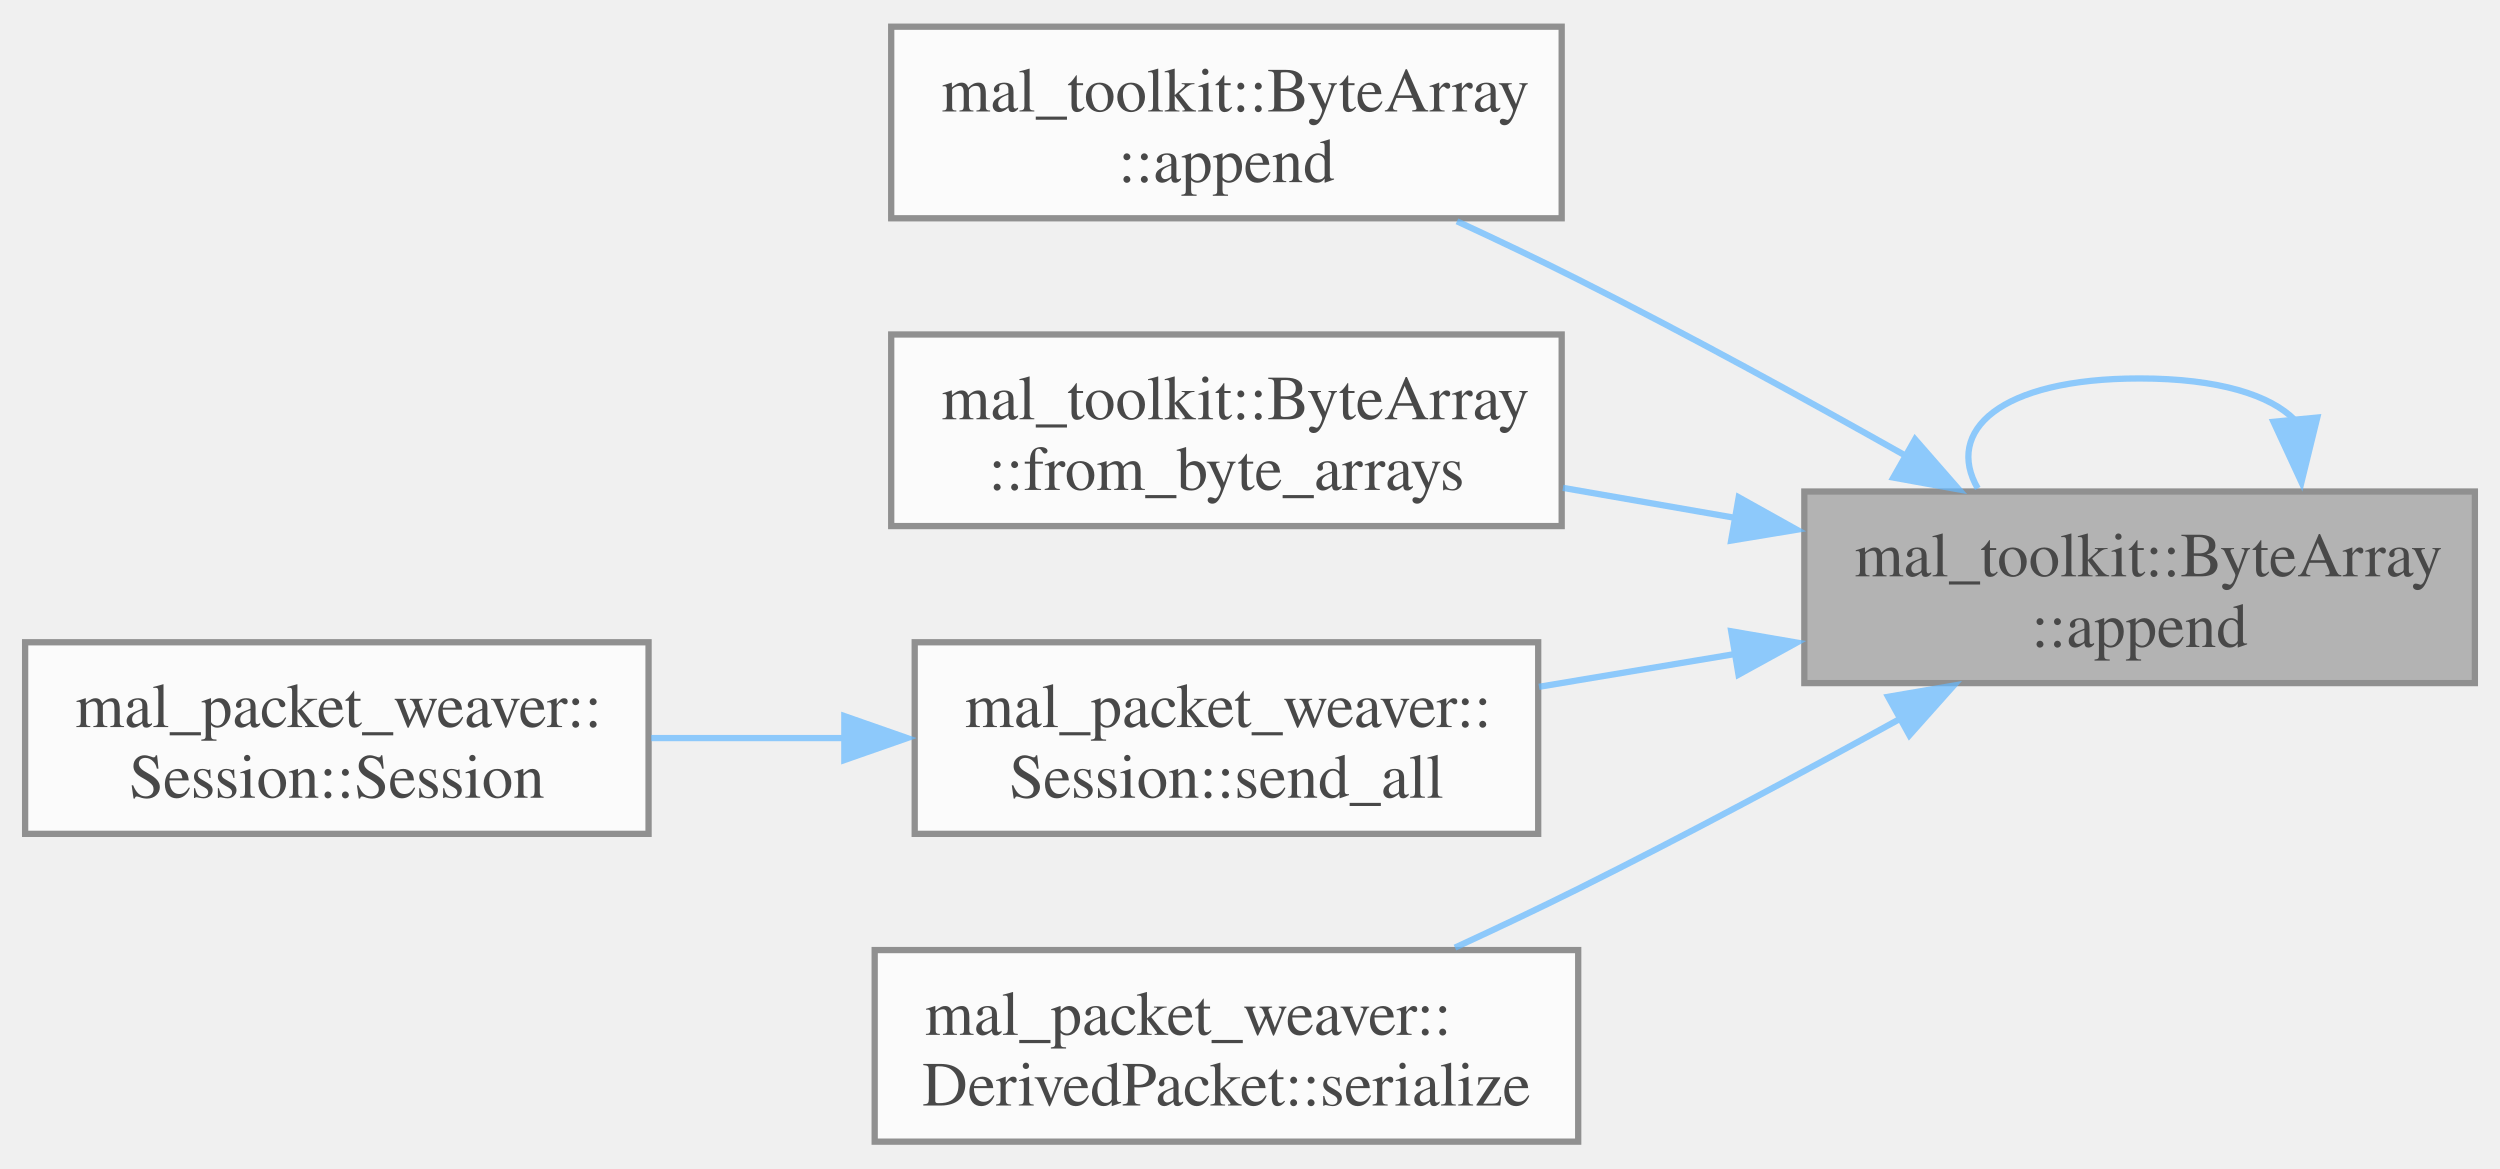
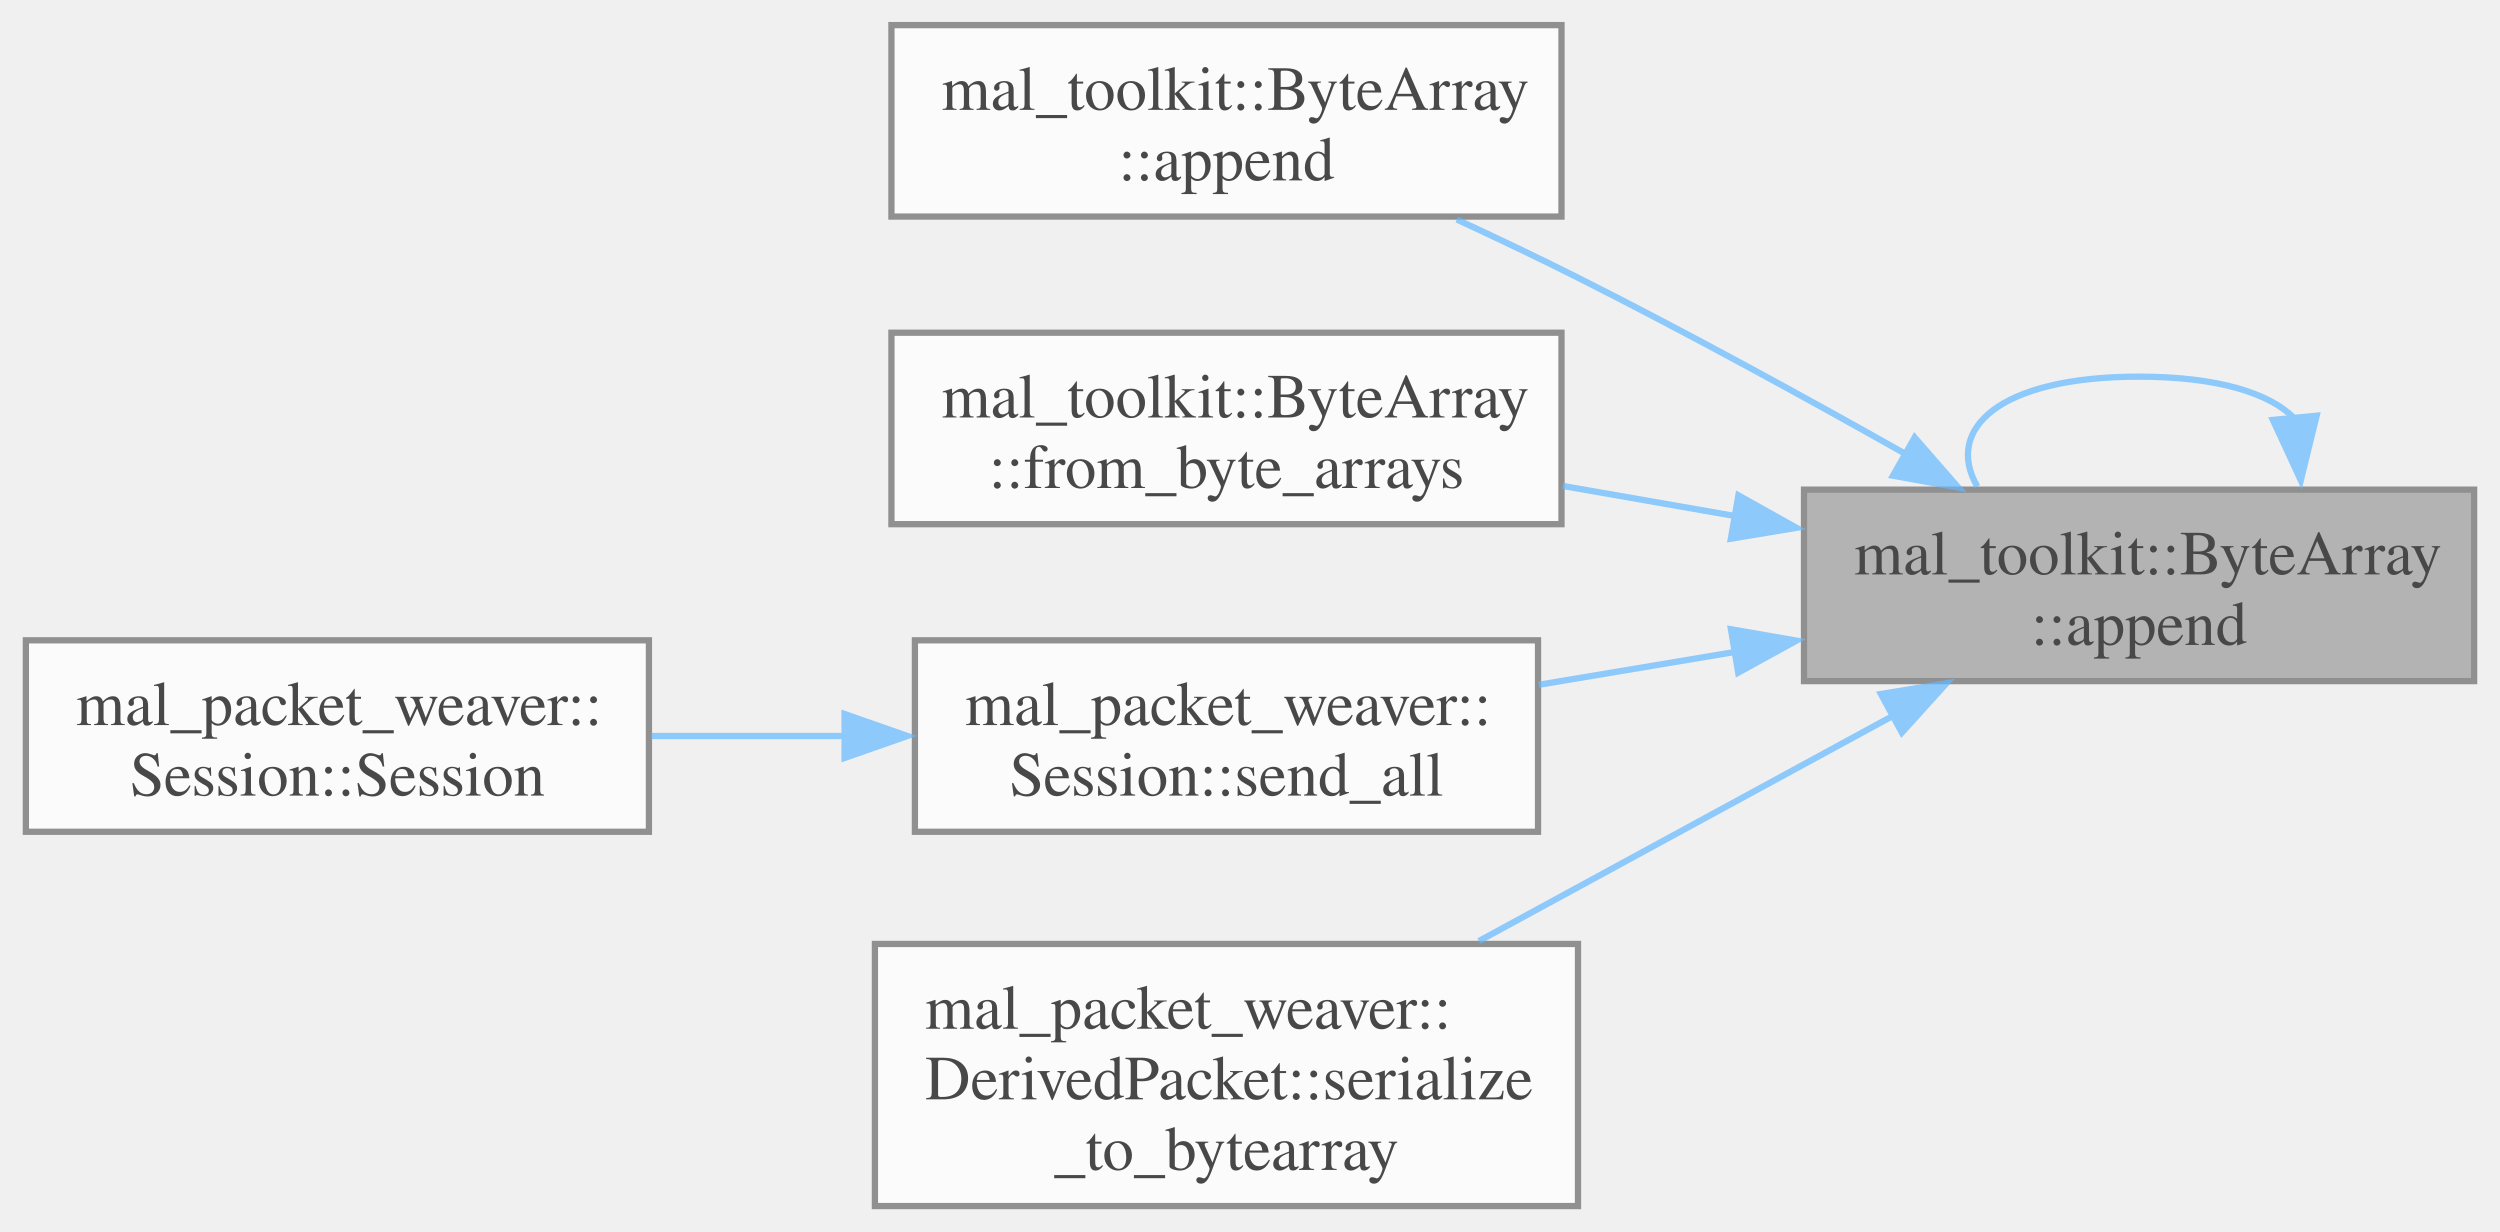
- <svg xmlns="http://www.w3.org/2000/svg" xmlns:xlink="http://www.w3.org/1999/xlink" width="398pt" height="186pt" viewBox="0.00 0.00 398.00 185.50">
+ <svg xmlns="http://www.w3.org/2000/svg" xmlns:xlink="http://www.w3.org/1999/xlink" width="398pt" height="196pt" viewBox="0.00 0.00 398.00 196.12">
  <svg id="main" version="1.1" xml:space="preserve">
    <style type="text/css">
.node, .edge {opacity: 0.7;}
.node.selected, .edge.selected {opacity: 1;}
.edge:hover path { stroke: red; }
.edge:hover polygon { stroke: red; fill: red; }
</style>
    <svg id="graph" class="graph">
-       <g id="graph0" class="graph" transform="scale(1 1) rotate(0) translate(4 181.5)">
+       <g id="graph0" class="graph" transform="scale(1 1) rotate(0) translate(4 192.12)">
        <g id="Node000001" class="node">
          <g id="a_Node000001">
            <a xlink:title="Append multiple data sources to the byte array.">
-               <polygon fill="#999999" stroke="#666666" points="390,-103.5 283.25,-103.5 283.25,-73 390,-73 390,-103.5" />
-               <text text-anchor="start" x="291.25" y="-90" font-family="Times,serif" font-size="10.00">mal_toolkit::ByteArray</text>
-               <text text-anchor="middle" x="336.62" y="-78.75" font-family="Times,serif" font-size="10.00">::append</text>
+               <polygon fill="#999999" stroke="#666666" points="390,-114.12 283.25,-114.12 283.25,-83.62 390,-83.62 390,-114.12" />
+               <text text-anchor="start" x="291.25" y="-100.62" font-family="Times,serif" font-size="10.00">mal_toolkit::ByteArray</text>
+               <text text-anchor="middle" x="336.62" y="-89.38" font-family="Times,serif" font-size="10.00">::append</text>
            </a>
          </g>
        </g>
        <g id="edge2_Node000001_Node000001" class="edge">
          <g id="a_edge2_Node000001_Node000001">
            <a xlink:title=" ">
-               <path fill="none" stroke="#63b8ff" d="M361.34,-114.88C357.48,-118.83 349.24,-121.5 336.62,-121.5 314.19,-121.5 305.61,-113.06 310.86,-103.99" />
-               <polygon fill="#63b8ff" stroke="#63b8ff" points="364.91,-115.28 362.39,-104.99 357.94,-114.6 364.91,-115.28" />
+               <path fill="none" stroke="#63b8ff" d="M361.34,-125.5C357.48,-129.45 349.24,-132.12 336.62,-132.12 314.19,-132.12 305.61,-123.68 310.86,-114.61" />
+               <polygon fill="#63b8ff" stroke="#63b8ff" points="364.91,-125.9 362.39,-115.61 357.94,-125.23 364.91,-125.9" />
            </a>
          </g>
        </g>
        <g id="Node000002" class="node">
          <g id="a_Node000002">
            <a xlink:href="../../d8/d99/structmal__toolkit_1_1_byte_array.html#a5ebdf4bd2aaee348803dcb9575c77114" target="_top" xlink:title="Append two data sources to the byte array.">
-               <polygon fill="white" stroke="#666666" points="244.62,-177.5 137.88,-177.5 137.88,-147 244.62,-147 244.62,-177.5" />
-               <text text-anchor="start" x="145.88" y="-164" font-family="Times,serif" font-size="10.00">mal_toolkit::ByteArray</text>
-               <text text-anchor="middle" x="191.25" y="-152.75" font-family="Times,serif" font-size="10.00">::append</text>
+               <polygon fill="white" stroke="#666666" points="244.62,-188.12 137.88,-188.12 137.88,-157.62 244.62,-157.62 244.62,-188.12" />
+               <text text-anchor="start" x="145.88" y="-174.62" font-family="Times,serif" font-size="10.00">mal_toolkit::ByteArray</text>
+               <text text-anchor="middle" x="191.25" y="-163.38" font-family="Times,serif" font-size="10.00">::append</text>
            </a>
          </g>
        </g>
        <g id="edge1_Node000001_Node000002" class="edge">
          <g id="a_edge1_Node000001_Node000002">
            <a xlink:title=" ">
-               <path fill="none" stroke="#63b8ff" d="M299.41,-109.18C283.56,-118.12 264.64,-128.5 247.25,-137.25 241.07,-140.36 234.42,-143.53 227.95,-146.52" />
-               <polygon fill="#63b8ff" stroke="#63b8ff" points="300.88,-111.81 307.85,-103.83 297.42,-105.72 300.88,-111.81" />
+               <path fill="none" stroke="#63b8ff" d="M299.41,-119.81C283.56,-128.75 264.64,-139.12 247.25,-147.88 241.07,-150.99 234.42,-154.16 227.95,-157.15" />
+               <polygon fill="#63b8ff" stroke="#63b8ff" points="300.88,-122.43 307.85,-114.45 297.42,-116.34 300.88,-122.43" />
            </a>
          </g>
        </g>
        <g id="Node000003" class="node">
          <g id="a_Node000003">
            <a xlink:href="../../d8/d99/structmal__toolkit_1_1_byte_array.html#a8c530ce3db08f43b3156b92856c4acf1" target="_top" xlink:title="Create a byte array from multiple data sources.">
-               <polygon fill="white" stroke="#666666" points="244.62,-128.5 137.88,-128.5 137.88,-98 244.62,-98 244.62,-128.5" />
-               <text text-anchor="start" x="145.88" y="-115" font-family="Times,serif" font-size="10.00">mal_toolkit::ByteArray</text>
-               <text text-anchor="middle" x="191.25" y="-103.75" font-family="Times,serif" font-size="10.00">::from_byte_arrays</text>
+               <polygon fill="white" stroke="#666666" points="244.62,-139.12 137.88,-139.12 137.88,-108.62 244.62,-108.62 244.62,-139.12" />
+               <text text-anchor="start" x="145.88" y="-125.62" font-family="Times,serif" font-size="10.00">mal_toolkit::ByteArray</text>
+               <text text-anchor="middle" x="191.25" y="-114.38" font-family="Times,serif" font-size="10.00">::from_byte_arrays</text>
            </a>
          </g>
        </g>
        <g id="edge3_Node000001_Node000003" class="edge">
          <g id="a_edge3_Node000001_Node000003">
            <a xlink:title=" ">
-               <path fill="none" stroke="#63b8ff" d="M272.37,-99.28C263.17,-100.88 253.78,-102.52 244.82,-104.08" />
-               <polygon fill="#63b8ff" stroke="#63b8ff" points="272.8,-102.58 282.05,-97.42 271.6,-95.69 272.8,-102.58" />
+               <path fill="none" stroke="#63b8ff" d="M272.37,-109.9C263.17,-111.51 253.78,-113.15 244.82,-114.71" />
+               <polygon fill="#63b8ff" stroke="#63b8ff" points="272.8,-113.21 282.05,-108.04 271.6,-106.31 272.8,-113.21" />
            </a>
          </g>
        </g>
        <g id="Node000004" class="node">
          <g id="a_Node000004">
            <a xlink:href="../../d8/d39/classmal__packet__weaver_1_1_session.html#a71ede34f71a6dc30d56d99015997caa3" target="_top" xlink:title="Asynchronously sends all packets in the queue through the network.">
-               <polygon fill="white" stroke="#666666" points="240.88,-79.5 141.62,-79.5 141.62,-49 240.88,-49 240.88,-79.5" />
-               <text text-anchor="start" x="149.62" y="-66" font-family="Times,serif" font-size="10.00">mal_packet_weaver::</text>
-               <text text-anchor="middle" x="191.25" y="-54.75" font-family="Times,serif" font-size="10.00">Session::send_all</text>
+               <polygon fill="white" stroke="#666666" points="240.88,-90.12 141.62,-90.12 141.62,-59.62 240.88,-59.62 240.88,-90.12" />
+               <text text-anchor="start" x="149.62" y="-76.62" font-family="Times,serif" font-size="10.00">mal_packet_weaver::</text>
+               <text text-anchor="middle" x="191.25" y="-65.38" font-family="Times,serif" font-size="10.00">Session::send_all</text>
            </a>
          </g>
        </g>
        <g id="edge4_Node000001_Node000004" class="edge">
          <g id="a_edge4_Node000001_Node000004">
            <a xlink:title=" ">
-               <path fill="none" stroke="#63b8ff" d="M272.26,-77.64C261.78,-75.89 251.06,-74.09 241.01,-72.41" />
-               <polygon fill="#63b8ff" stroke="#63b8ff" points="271.61,-81.25 282.05,-79.45 272.77,-74.35 271.61,-81.25" />
+               <path fill="none" stroke="#63b8ff" d="M272.26,-88.27C261.78,-86.51 251.06,-84.72 241.01,-83.04" />
+               <polygon fill="#63b8ff" stroke="#63b8ff" points="271.61,-91.88 282.05,-90.07 272.77,-84.97 271.61,-91.88" />
            </a>
          </g>
        </g>
        <g id="Node000006" class="node">
          <g id="a_Node000006">
-             <a xlink:href="../../dd/d2b/classmal__packet__weaver_1_1_derived_packet.html#a0bc641026e7f0ff5088c7ffd53b29b85" target="_top" xlink:title="Serialize the derived packet data into a ByteArray.">
-               <polygon fill="white" stroke="#666666" points="247.25,-30.5 135.25,-30.5 135.25,0 247.25,0 247.25,-30.5" />
-               <text text-anchor="start" x="143.25" y="-17" font-family="Times,serif" font-size="10.00">mal_packet_weaver::</text>
-               <text text-anchor="middle" x="191.25" y="-5.75" font-family="Times,serif" font-size="10.00">DerivedPacket::serialize</text>
+             <a xlink:href="../../dd/d2b/classmal__packet__weaver_1_1_derived_packet.html#acc2b05e779546c118d6fbb5a18499aa5" target="_top" xlink:title="Serialize the derived packet data into a ByteArray.">
+               <polygon fill="white" stroke="#666666" points="247.25,-41.75 135.25,-41.75 135.25,0 247.25,0 247.25,-41.75" />
+               <text text-anchor="start" x="143.25" y="-28.25" font-family="Times,serif" font-size="10.00">mal_packet_weaver::</text>
+               <text text-anchor="start" x="143.25" y="-17" font-family="Times,serif" font-size="10.00">DerivedPacket::serialize</text>
+               <text text-anchor="middle" x="191.25" y="-5.75" font-family="Times,serif" font-size="10.00">_to_bytearray</text>
            </a>
          </g>
        </g>
        <g id="edge6_Node000001_Node000006" class="edge">
          <g id="a_edge6_Node000001_Node000006">
            <a xlink:title=" ">
-               <path fill="none" stroke="#63b8ff" d="M298.66,-67.41C282.94,-58.75 264.33,-48.76 247.25,-40.25 240.96,-37.12 234.19,-33.91 227.63,-30.89" />
-               <polygon fill="#63b8ff" stroke="#63b8ff" points="296.59,-70.82 307.03,-72.61 299.98,-64.7 296.59,-70.82" />
+               <path fill="none" stroke="#63b8ff" d="M297.37,-78.06C276.99,-66.98 251.98,-53.37 231.46,-42.21" />
+               <polygon fill="#63b8ff" stroke="#63b8ff" points="295.5,-81.57 305.96,-83.28 298.84,-75.42 295.5,-81.57" />
            </a>
          </g>
        </g>
        <g id="Node000005" class="node">
          <g id="a_Node000005">
            <a xlink:href="../../d8/d39/classmal__packet__weaver_1_1_session.html#a5cf271c70d7ec610cfb01d0ed8655693" target="_top" xlink:title="Constructor for the Session class.">
-               <polygon fill="white" stroke="#666666" points="99.25,-79.5 0,-79.5 0,-49 99.25,-49 99.25,-79.5" />
-               <text text-anchor="start" x="8" y="-66" font-family="Times,serif" font-size="10.00">mal_packet_weaver::</text>
-               <text text-anchor="middle" x="49.62" y="-54.75" font-family="Times,serif" font-size="10.00">Session::Session</text>
+               <polygon fill="white" stroke="#666666" points="99.25,-90.12 0,-90.12 0,-59.62 99.25,-59.62 99.25,-90.12" />
+               <text text-anchor="start" x="8" y="-76.62" font-family="Times,serif" font-size="10.00">mal_packet_weaver::</text>
+               <text text-anchor="middle" x="49.62" y="-65.38" font-family="Times,serif" font-size="10.00">Session::Session</text>
            </a>
          </g>
        </g>
        <g id="edge5_Node000004_Node000005" class="edge">
          <g id="a_edge5_Node000004_Node000005">
            <a xlink:title=" ">
-               <path fill="none" stroke="#63b8ff" d="M130.44,-64.25C120.17,-64.25 109.61,-64.25 99.67,-64.25" />
-               <polygon fill="#63b8ff" stroke="#63b8ff" points="130.42,-67.75 140.42,-64.25 130.42,-60.75 130.42,-67.75" />
+               <path fill="none" stroke="#63b8ff" d="M130.44,-74.88C120.17,-74.88 109.61,-74.88 99.67,-74.88" />
+               <polygon fill="#63b8ff" stroke="#63b8ff" points="130.42,-78.38 140.42,-74.88 130.42,-71.38 130.42,-78.38" />
            </a>
          </g>
        </g>
      </g>
    </svg>
  </svg>
  <style type="text/css">

[data-mouse-over-selected='false'] { opacity: 0.7; }
[data-mouse-over-selected='true']  { opacity: 1.0; }

</style>
</svg>
